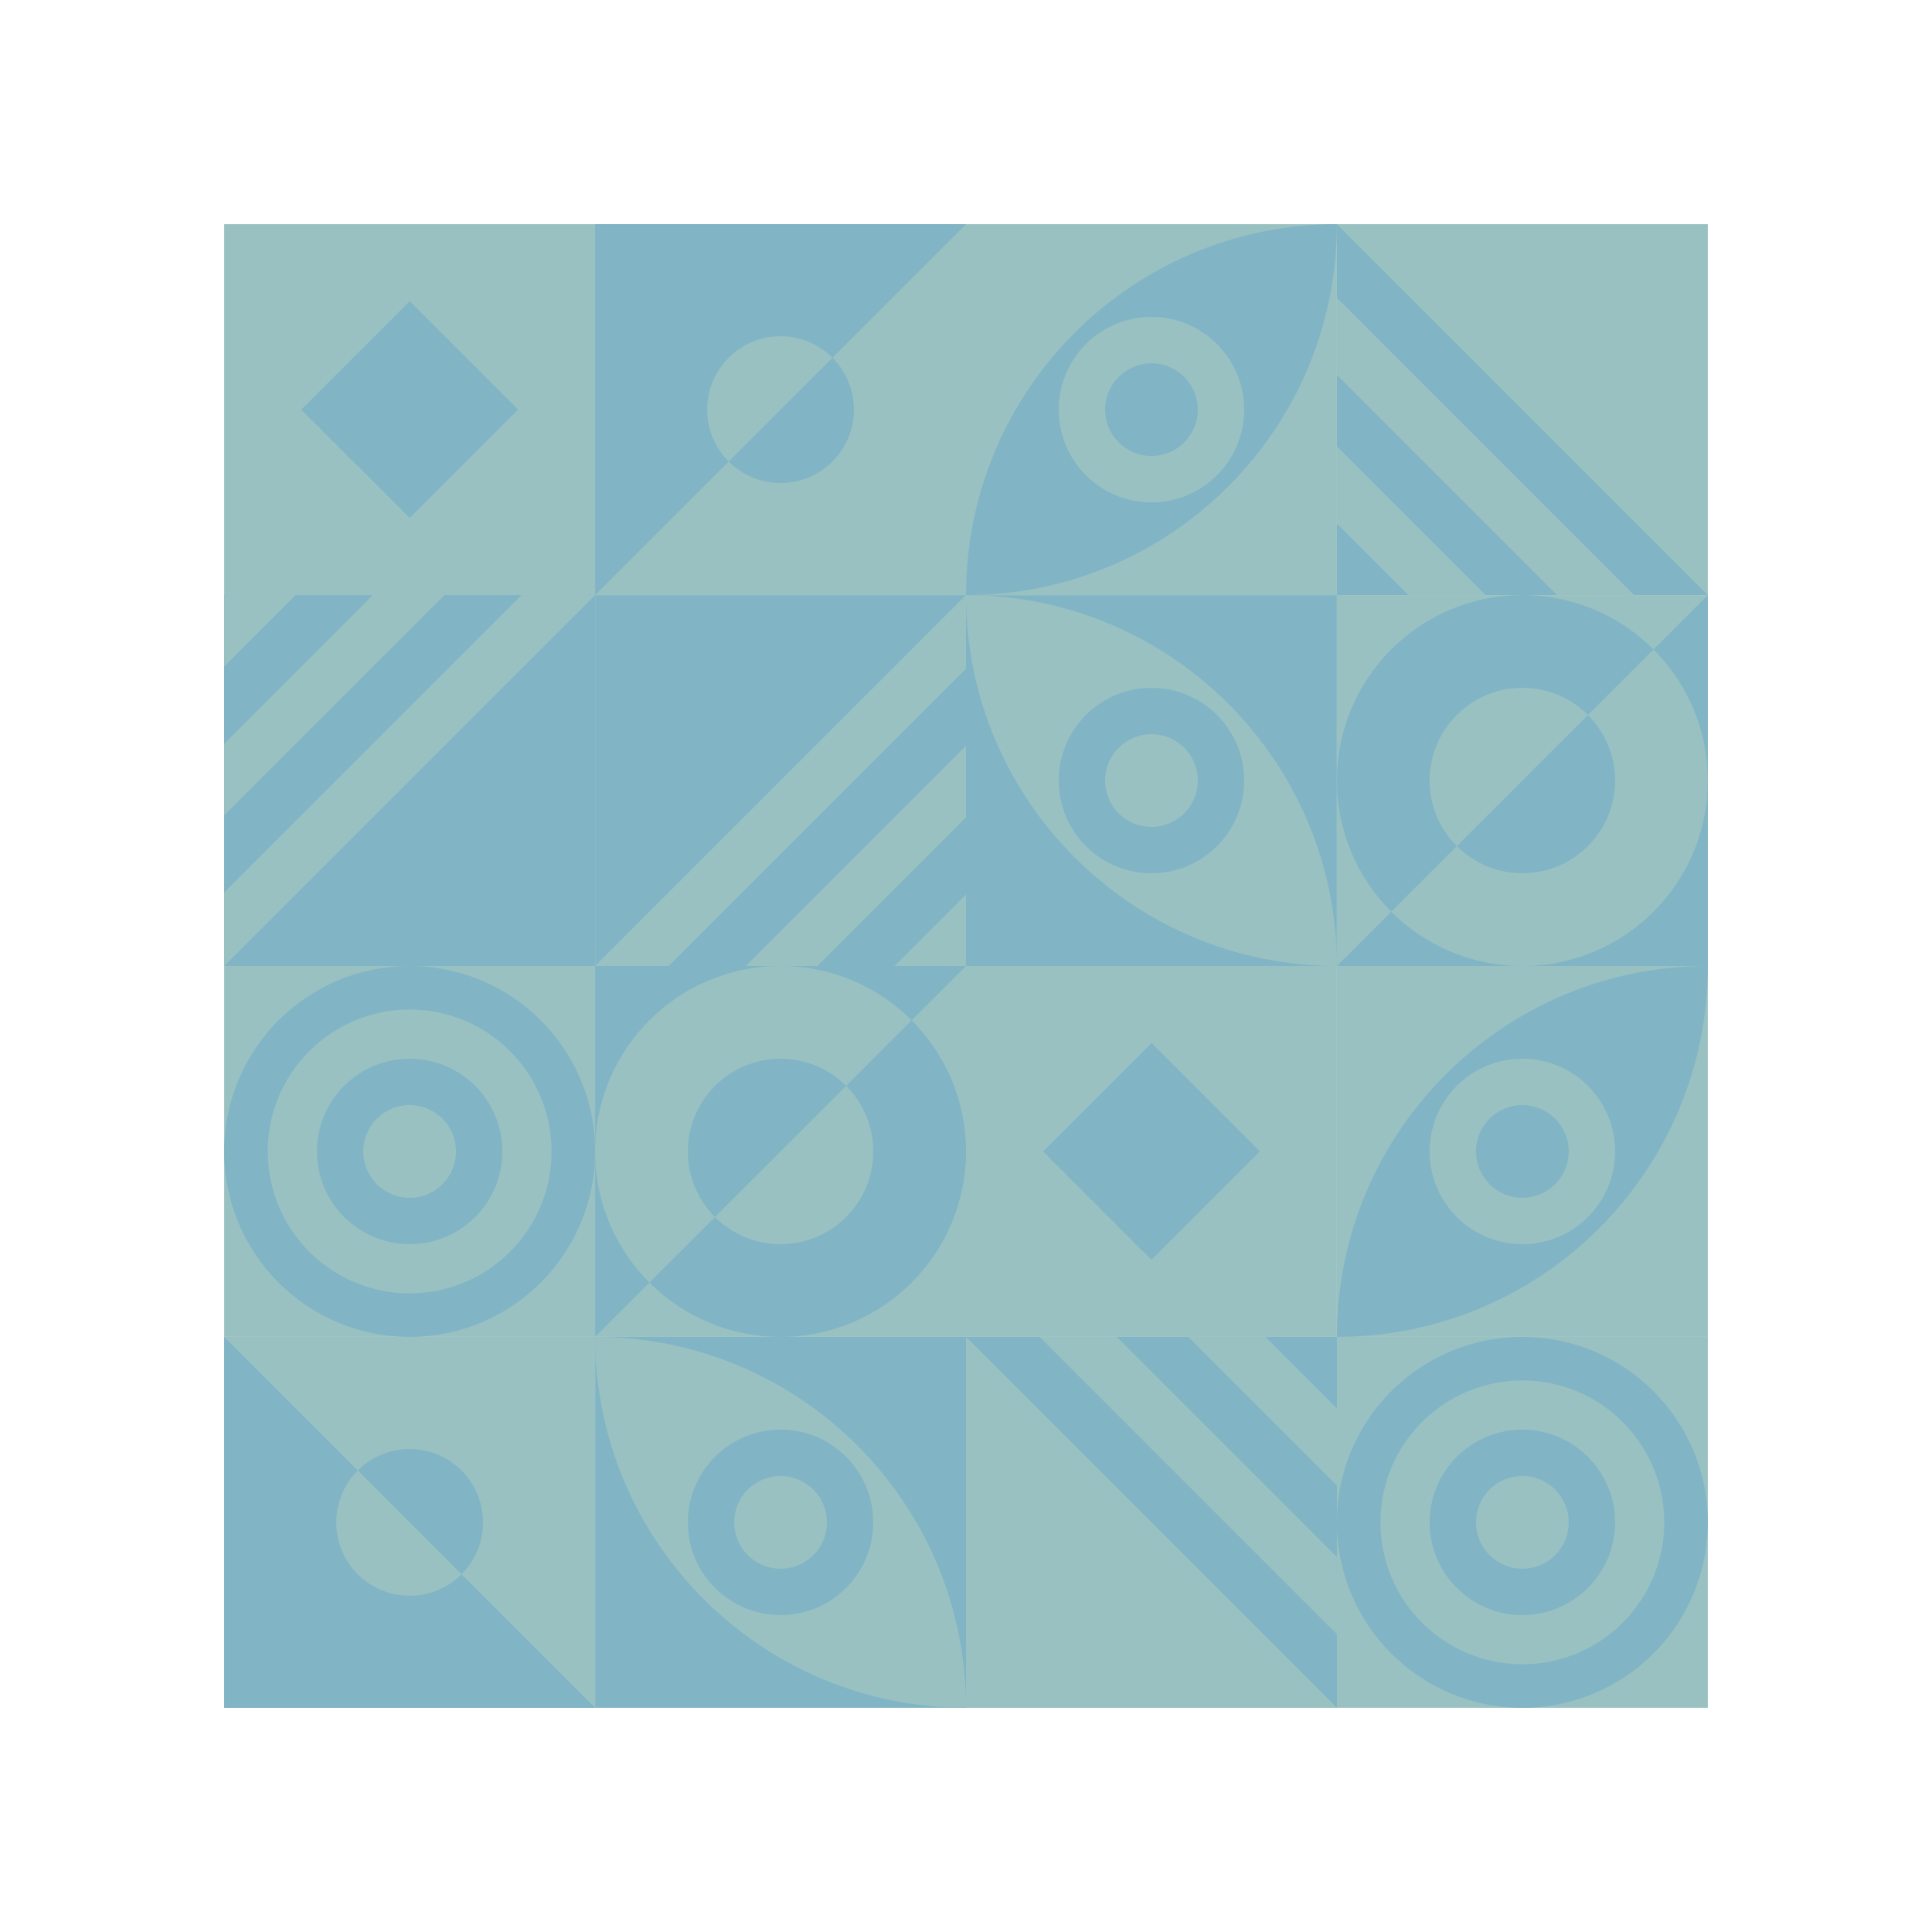
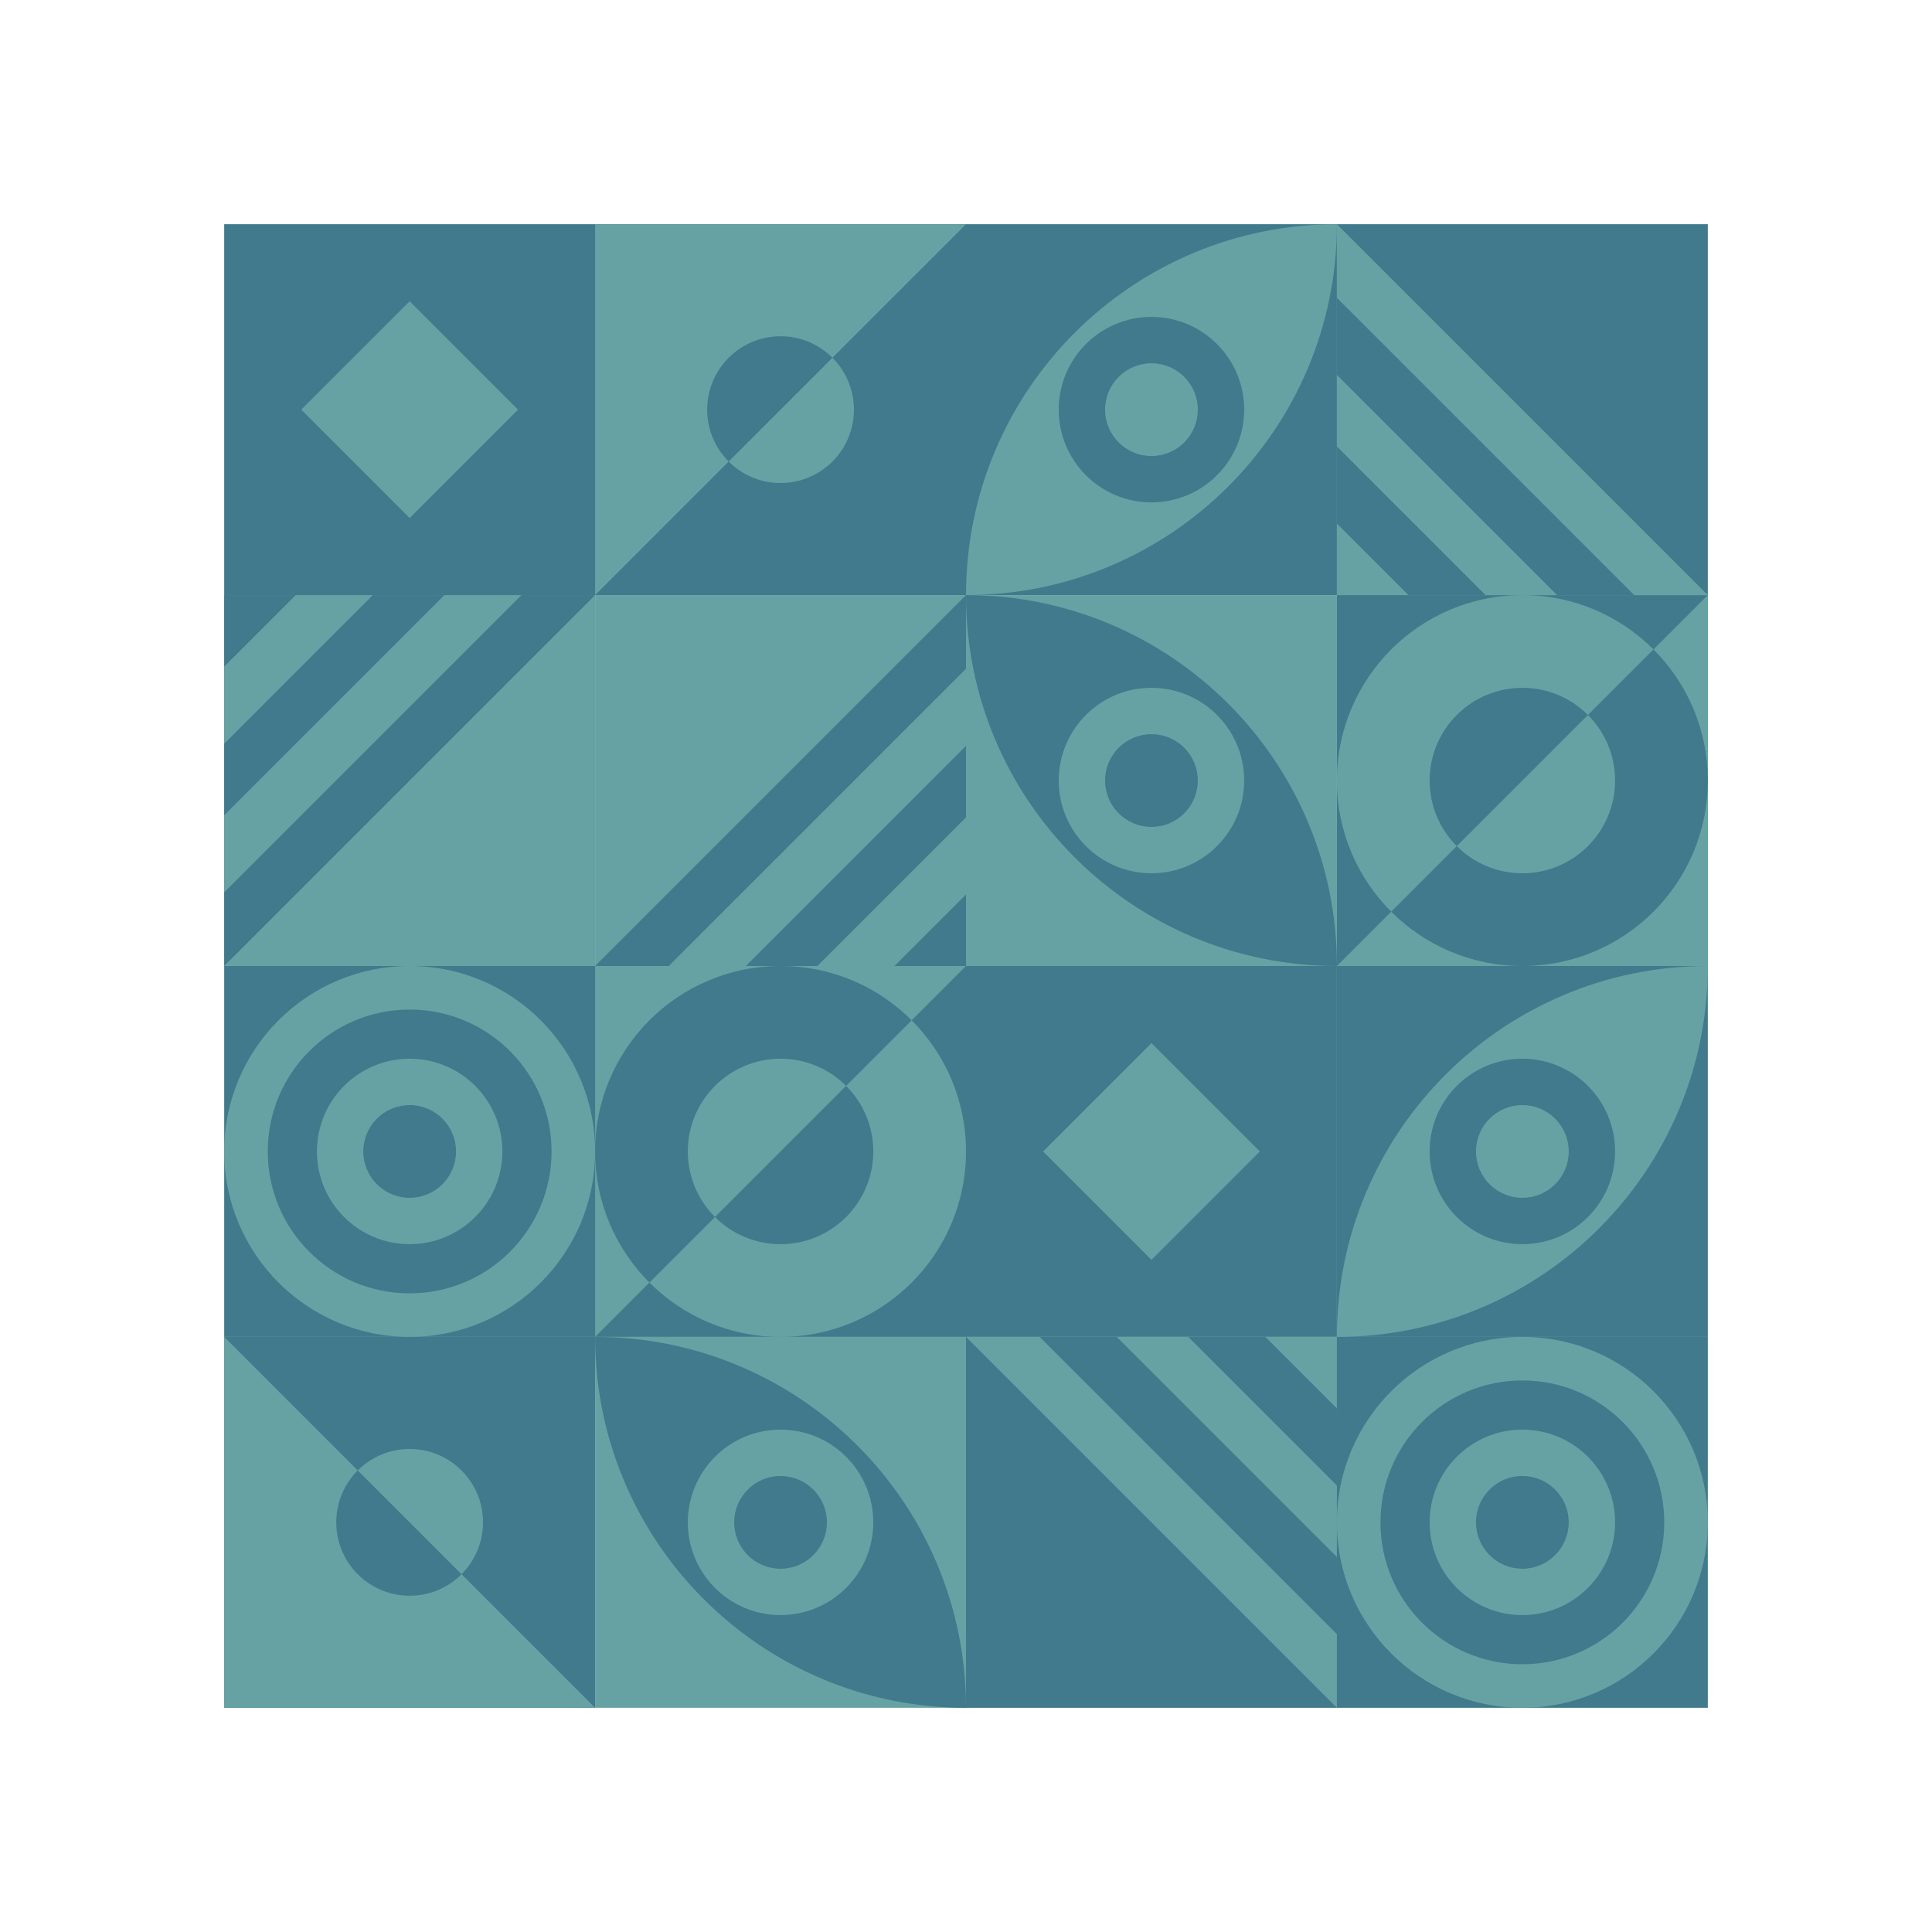
<svg xmlns="http://www.w3.org/2000/svg" xmlns:xlink="http://www.w3.org/1999/xlink" xml:space="preserve" stroke-miterlimit="10" style="fill-rule:nonzero;clip-rule:evenodd;stroke-linecap:round;stroke-linejoin:round" viewBox="0 0 1024 1024">
  <defs>
    <path id="a" d="M708.585 118.829h196.586v196.586H708.585z" />
    <path id="c" d="M512 315.415H315.415V512H512z" />
    <path id="e" d="M315.415 118.829H512v196.586H315.415z" />
    <path id="g" d="M413.707 20.537 512 118.829 315.415 315.415l-98.293-98.293z" />
    <path id="i" d="M315.415 512H512v196.585H315.415z" />
    <path id="k" d="M413.707 413.707 512 512 315.415 708.585l-98.293-98.292z" />
    <path id="n" d="M708.585 905.171H512V708.585h196.585z" />
    <path id="p" d="M118.829 512h196.586V315.415H118.829z" />
    <path id="r" d="M118.829 905.171h196.586V708.585H118.829z" />
    <path id="t" d="m217.122 1003.46 98.293-98.289-196.586-196.586-98.292 98.293z" />
    <path id="v" d="M905.171 512H708.585V315.415h196.586z" />
    <path id="x" d="M806.878 610.293 708.585 512l196.586-196.585 98.289 98.292z" />
  </defs>
-   <path fill="#99C1C2" d="M118.829 118.829h196.586v196.586H118.829z" />
-   <path fill="#81B5C5" d="m217.122 159.673 57.449 57.449-57.449 57.449-57.449-57.449z" />
-   <use xlink:href="#a" fill="#99C1C2" />
+   <path fill="#407A8C" d="M118.829 118.829h196.586v196.586H118.829z" />
+   <path fill="#66A2A3" d="m217.122 159.673 57.449 57.449-57.449 57.449-57.449-57.449z" />
+   <use xlink:href="#a" fill="#407A8C" />
  <clipPath id="b" clip-rule="nonzero">
    <use xlink:href="#a" />
  </clipPath>
  <g clip-path="url(#b)">
-     <path fill="#81B5C5" d="m708.585 118.829 196.586 196.586-98.293 98.292-196.585-196.585z" />
-     <path fill="#99C1C2" d="M708.585 157.86 866.14 315.415l-78.777 78.777-157.555-157.555z" />
-     <path fill="#81B5C5" d="m708.104 198.232 117.664 117.664-58.832 58.832-117.664-117.664z" />
-     <path fill="#99C1C2" d="m708.585 236.637 78.778 78.778-39.389 39.388-78.777-78.777z" />
-     <path fill="#81B5C5" d="m708.104 277.022 38.874 38.874-19.437 19.437-38.874-38.874z" />
+     <path fill="#66A2A3" d="m708.585 118.829 196.586 196.586-98.293 98.292-196.585-196.585z" />
+     <path fill="#407A8C" d="M708.585 157.86 866.14 315.415l-78.777 78.777-157.555-157.555z" />
+     <path fill="#66A2A3" d="m708.104 198.232 117.664 117.664-58.832 58.832-117.664-117.664z" />
+     <path fill="#407A8C" d="m708.585 236.637 78.778 78.778-39.389 39.388-78.777-78.777z" />
+     <path fill="#66A2A3" d="m708.104 277.022 38.874 38.874-19.437 19.437-38.874-38.874z" />
  </g>
-   <use xlink:href="#c" fill="#81B5C5" />
+   <use xlink:href="#c" fill="#66A2A3" />
  <clipPath id="d" clip-rule="nonzero">
    <use xlink:href="#c" />
  </clipPath>
  <g clip-path="url(#d)">
-     <path fill="#99C1C2" d="M512 315.415 315.415 512l98.292 98.293 196.586-196.586z" />
-     <path fill="#81B5C5" d="M512 354.445 354.445 512l78.778 78.777 157.554-157.554z" />
-     <path fill="#99C1C2" d="M512.481 394.817 394.817 512.481l58.832 58.832 117.664-117.664z" />
-     <path fill="#81B5C5" d="M512 433.223 433.223 512l39.388 39.389 78.778-78.778z" />
-     <path fill="#99C1C2" d="m512.481 473.607-38.874 38.874 19.437 19.437 38.874-38.874z" />
+     <path fill="#407A8C" d="M512 315.415 315.415 512l98.292 98.293 196.586-196.586z" />
+     <path fill="#66A2A3" d="M512 354.445 354.445 512l78.778 78.777 157.554-157.554z" />
+     <path fill="#407A8C" d="M512.481 394.817 394.817 512.481l58.832 58.832 117.664-117.664z" />
+     <path fill="#66A2A3" d="M512 433.223 433.223 512l39.388 39.389 78.778-78.778z" />
+     <path fill="#407A8C" d="m512.481 473.607-38.874 38.874 19.437 19.437 38.874-38.874z" />
  </g>
-   <use xlink:href="#e" fill="#99C1C2" />
+   <use xlink:href="#e" fill="#407A8C" />
  <clipPath id="f" clip-rule="nonzero">
    <use xlink:href="#e" />
  </clipPath>
  <g clip-path="url(#f)">
-     <path fill="#81B5C5" d="M374.813 217.122c0-21.481 17.414-38.894 38.894-38.894 21.481 0 38.895 17.413 38.895 38.894s-17.414 38.894-38.895 38.894c-21.48 0-38.894-17.413-38.894-38.894" />
-     <use xlink:href="#g" fill="#81B5C5" />
+     <path fill="#66A2A3" d="M374.813 217.122c0-21.481 17.414-38.894 38.894-38.894 21.481 0 38.895 17.413 38.895 38.894s-17.414 38.894-38.895 38.894c-21.48 0-38.894-17.413-38.894-38.894" />
+     <use xlink:href="#g" fill="#66A2A3" />
    <clipPath id="h" clip-rule="nonzero">
      <use xlink:href="#g" />
    </clipPath>
    <g clip-path="url(#h)">
-       <path fill="#99C1C2" d="M374.813 217.122c0-21.481 17.414-38.894 38.894-38.894 21.481 0 38.895 17.413 38.895 38.894s-17.414 38.894-38.895 38.894c-21.48 0-38.894-17.413-38.894-38.894" />
+       <path fill="#407A8C" d="M374.813 217.122c0-21.481 17.414-38.894 38.894-38.894 21.481 0 38.895 17.413 38.895 38.894s-17.414 38.894-38.895 38.894c-21.48 0-38.894-17.413-38.894-38.894" />
    </g>
  </g>
-   <use xlink:href="#i" fill="#99C1C2" />
+   <use xlink:href="#i" fill="#407A8C" />
  <clipPath id="j" clip-rule="nonzero">
    <use xlink:href="#i" />
  </clipPath>
  <g clip-path="url(#j)">
-     <path fill="#81B5C5" d="M315.415 610.293c0-54.286 44.007-98.293 98.292-98.293S512 556.007 512 610.293c0 54.285-44.007 98.292-98.293 98.292-54.285 0-98.292-44.007-98.292-98.292" />
-     <use xlink:href="#k" fill="#81B5C5" />
+     <path fill="#66A2A3" d="M315.415 610.293c0-54.286 44.007-98.293 98.292-98.293S512 556.007 512 610.293c0 54.285-44.007 98.292-98.293 98.292-54.285 0-98.292-44.007-98.292-98.292" />
+     <use xlink:href="#k" fill="#66A2A3" />
    <clipPath id="l" clip-rule="nonzero">
      <use xlink:href="#k" />
    </clipPath>
    <g clip-path="url(#l)">
-       <path fill="#99C1C2" d="M315.415 610.293c0-54.286 44.007-98.293 98.292-98.293S512 556.007 512 610.293c0 54.285-44.007 98.292-98.293 98.292-54.285 0-98.292-44.007-98.292-98.292" />
+       <path fill="#407A8C" d="M315.415 610.293c0-54.286 44.007-98.293 98.292-98.293S512 556.007 512 610.293c0 54.285-44.007 98.292-98.293 98.292-54.285 0-98.292-44.007-98.292-98.292" />
    </g>
-     <path fill="#99C1C2" d="M364.561 610.293c0-27.143 22.004-49.147 49.146-49.147 27.143 0 49.147 22.004 49.147 49.147s-22.004 49.146-49.147 49.146-49.146-22.004-49.146-49.146" />
+     <path fill="#407A8C" d="M364.561 610.293c0-27.143 22.004-49.147 49.146-49.147 27.143 0 49.147 22.004 49.147 49.147s-22.004 49.146-49.147 49.146-49.146-22.004-49.146-49.146" />
    <clipPath id="m" clip-rule="nonzero">
      <path d="M413.707 413.707 512 512 315.415 708.585l-98.293-98.292z" />
    </clipPath>
    <g clip-path="url(#m)">
-       <path fill="#81B5C5" d="M364.561 610.293c0-27.143 22.004-49.147 49.146-49.147 27.143 0 49.147 22.004 49.147 49.147s-22.004 49.146-49.147 49.146-49.146-22.004-49.146-49.146" />
+       <path fill="#66A2A3" d="M364.561 610.293c0-27.143 22.004-49.147 49.146-49.147 27.143 0 49.147 22.004 49.147 49.147s-22.004 49.146-49.147 49.146-49.146-22.004-49.146-49.146" />
    </g>
  </g>
-   <path fill="#99C1C2" d="M512 118.829h196.585v196.586H512z" />
-   <path fill="#81B5C5" d="M708.585 118.829C600.014 118.829 512 206.843 512 315.415c108.571 0 196.585-88.015 196.585-196.586" />
-   <path fill="#99C1C2" d="M561.146 217.122c0-27.143 22.004-49.146 49.147-49.146s49.146 22.003 49.146 49.146-22.004 49.146-49.146 49.146c-27.143 0-49.147-22.003-49.147-49.146" />
-   <path fill="#81B5C5" d="M585.72 217.122c0-13.571 11.001-24.573 24.573-24.573 13.571 0 24.573 11.002 24.573 24.573s-11.002 24.573-24.573 24.573-24.573-11.002-24.573-24.573m122.865 98.293H512V512h196.585z" />
-   <path fill="#99C1C2" d="M512 315.415c108.571 0 196.585 88.014 196.585 196.585C600.014 512 512 423.986 512 315.415" />
-   <path fill="#81B5C5" d="M659.439 413.707c0-27.142-22.004-49.146-49.146-49.146-27.143 0-49.147 22.004-49.147 49.146 0 27.143 22.004 49.147 49.147 49.147s49.146-22.004 49.146-49.147" />
-   <path fill="#99C1C2" d="M634.866 413.707c0-13.571-11.002-24.573-24.573-24.573s-24.573 11.002-24.573 24.573 11.001 24.573 24.573 24.573c13.571 0 24.573-11.001 24.573-24.573m270.305 294.878H708.585v196.586h196.586z" />
-   <path fill="#81B5C5" d="M905.171 806.878c0-54.285-44.007-98.293-98.293-98.293-54.285 0-98.293 44.008-98.293 98.293s44.008 98.293 98.293 98.293 98.293-44.007 98.293-98.293" />
-   <path fill="#99C1C2" d="M882.085 806.878c0-41.536-33.671-75.207-75.207-75.207s-75.207 33.671-75.207 75.207 33.671 75.207 75.207 75.207 75.207-33.671 75.207-75.207" />
-   <path fill="#81B5C5" d="M856.024 806.878c0-27.143-22.003-49.146-49.146-49.146s-49.146 22.003-49.146 49.146 22.003 49.146 49.146 49.146 49.146-22.003 49.146-49.146" />
-   <path fill="#99C1C2" d="M831.451 806.878c0-13.571-11.002-24.573-24.573-24.573s-24.573 11.002-24.573 24.573 11.002 24.573 24.573 24.573 24.573-11.002 24.573-24.573m-122.866-98.293H512V512h196.585z" />
-   <path fill="#81B5C5" d="m610.293 667.741-57.449-57.448 57.449-57.449 57.448 57.449z" />
-   <use xlink:href="#n" fill="#99C1C2" />
+   <path fill="#407A8C" d="M512 118.829h196.585v196.586H512z" />
+   <path fill="#66A2A3" d="M708.585 118.829C600.014 118.829 512 206.843 512 315.415c108.571 0 196.585-88.015 196.585-196.586" />
+   <path fill="#407A8C" d="M561.146 217.122c0-27.143 22.004-49.146 49.147-49.146s49.146 22.003 49.146 49.146-22.004 49.146-49.146 49.146c-27.143 0-49.147-22.003-49.147-49.146" />
+   <path fill="#66A2A3" d="M585.72 217.122c0-13.571 11.001-24.573 24.573-24.573 13.571 0 24.573 11.002 24.573 24.573s-11.002 24.573-24.573 24.573-24.573-11.002-24.573-24.573m122.865 98.293H512V512h196.585z" />
+   <path fill="#407A8C" d="M512 315.415c108.571 0 196.585 88.014 196.585 196.585C600.014 512 512 423.986 512 315.415" />
+   <path fill="#66A2A3" d="M659.439 413.707c0-27.142-22.004-49.146-49.146-49.146-27.143 0-49.147 22.004-49.147 49.146 0 27.143 22.004 49.147 49.147 49.147s49.146-22.004 49.146-49.147" />
+   <path fill="#407A8C" d="M634.866 413.707c0-13.571-11.002-24.573-24.573-24.573s-24.573 11.002-24.573 24.573 11.001 24.573 24.573 24.573c13.571 0 24.573-11.001 24.573-24.573m270.305 294.878H708.585v196.586h196.586z" />
+   <path fill="#66A2A3" d="M905.171 806.878c0-54.285-44.007-98.293-98.293-98.293-54.285 0-98.293 44.008-98.293 98.293s44.008 98.293 98.293 98.293 98.293-44.007 98.293-98.293" />
+   <path fill="#407A8C" d="M882.085 806.878c0-41.536-33.671-75.207-75.207-75.207s-75.207 33.671-75.207 75.207 33.671 75.207 75.207 75.207 75.207-33.671 75.207-75.207" />
+   <path fill="#66A2A3" d="M856.024 806.878c0-27.143-22.003-49.146-49.146-49.146s-49.146 22.003-49.146 49.146 22.003 49.146 49.146 49.146 49.146-22.003 49.146-49.146" />
+   <path fill="#407A8C" d="M831.451 806.878c0-13.571-11.002-24.573-24.573-24.573s-24.573 11.002-24.573 24.573 11.002 24.573 24.573 24.573 24.573-11.002 24.573-24.573m-122.866-98.293H512V512h196.585z" />
+   <path fill="#66A2A3" d="m610.293 667.741-57.449-57.448 57.449-57.449 57.448 57.449z" />
+   <use xlink:href="#n" fill="#407A8C" />
  <clipPath id="o" clip-rule="nonzero">
    <use xlink:href="#n" />
  </clipPath>
  <g clip-path="url(#o)">
-     <path fill="#81B5C5" d="M708.585 905.171 512 708.585l98.293-98.292 196.585 196.585z" />
-     <path fill="#99C1C2" d="M708.585 866.14 551.031 708.585l78.777-78.777 157.555 157.555z" />
-     <path fill="#81B5C5" d="M709.066 825.768 591.402 708.104l58.832-58.832 117.664 117.664z" />
-     <path fill="#99C1C2" d="m708.585 787.363-78.777-78.778 39.389-39.388 78.777 78.777z" />
-     <path fill="#81B5C5" d="m709.066 746.978-38.874-38.874 19.437-19.437 38.874 38.874z" />
+     <path fill="#66A2A3" d="M708.585 905.171 512 708.585l98.293-98.292 196.585 196.585z" />
+     <path fill="#407A8C" d="M708.585 866.14 551.031 708.585l78.777-78.777 157.555 157.555z" />
+     <path fill="#66A2A3" d="M709.066 825.768 591.402 708.104l58.832-58.832 117.664 117.664z" />
+     <path fill="#407A8C" d="m708.585 787.363-78.777-78.778 39.389-39.388 78.777 78.777z" />
+     <path fill="#66A2A3" d="m709.066 746.978-38.874-38.874 19.437-19.437 38.874 38.874z" />
  </g>
-   <use xlink:href="#p" fill="#81B5C5" />
+   <use xlink:href="#p" fill="#66A2A3" />
  <clipPath id="q" clip-rule="nonzero">
    <use xlink:href="#p" />
  </clipPath>
  <g clip-path="url(#q)">
-     <path fill="#99C1C2" d="m118.829 512 196.586-196.585-98.293-98.293L20.536 413.707z" />
-     <path fill="#81B5C5" d="m118.829 472.969 157.555-157.554-78.777-78.778L40.052 394.192z" />
-     <path fill="#99C1C2" d="m118.348 432.598 117.664-117.664-58.832-58.832L59.516 373.766z" />
-     <path fill="#81B5C5" d="m118.829 394.192 78.778-78.777-39.389-39.389-78.777 78.777z" />
-     <path fill="#99C1C2" d="m118.348 353.808 38.874-38.874-19.437-19.437-38.874 38.874z" />
+     <path fill="#407A8C" d="m118.829 512 196.586-196.585-98.293-98.293L20.536 413.707z" />
+     <path fill="#66A2A3" d="m118.829 472.969 157.555-157.554-78.777-78.778L40.052 394.192z" />
+     <path fill="#407A8C" d="m118.348 432.598 117.664-117.664-58.832-58.832L59.516 373.766z" />
+     <path fill="#66A2A3" d="m118.829 394.192 78.778-78.777-39.389-39.389-78.777 78.777z" />
+     <path fill="#407A8C" d="m118.348 353.808 38.874-38.874-19.437-19.437-38.874 38.874z" />
  </g>
-   <use xlink:href="#r" fill="#99C1C2" />
+   <use xlink:href="#r" fill="#407A8C" />
  <clipPath id="s" clip-rule="nonzero">
    <use xlink:href="#r" />
  </clipPath>
  <g clip-path="url(#s)">
-     <path fill="#81B5C5" d="M178.228 806.878c0 21.481 17.413 38.894 38.894 38.894s38.894-17.413 38.894-38.894-17.413-38.894-38.894-38.894-38.894 17.413-38.894 38.894" />
-     <use xlink:href="#t" fill="#81B5C5" />
+     <path fill="#66A2A3" d="M178.228 806.878c0 21.481 17.413 38.894 38.894 38.894s38.894-17.413 38.894-38.894-17.413-38.894-38.894-38.894-38.894 17.413-38.894 38.894" />
+     <use xlink:href="#t" fill="#66A2A3" />
    <clipPath id="u" clip-rule="nonzero">
      <use xlink:href="#t" />
    </clipPath>
    <g clip-path="url(#u)">
-       <path fill="#99C1C2" d="M178.228 806.878c0 21.481 17.413 38.894 38.894 38.894s38.894-17.413 38.894-38.894-17.413-38.894-38.894-38.894-38.894 17.413-38.894 38.894" />
+       <path fill="#407A8C" d="M178.228 806.878c0 21.481 17.413 38.894 38.894 38.894s38.894-17.413 38.894-38.894-17.413-38.894-38.894-38.894-38.894 17.413-38.894 38.894" />
    </g>
  </g>
-   <use xlink:href="#v" fill="#99C1C2" />
+   <use xlink:href="#v" fill="#407A8C" />
  <clipPath id="w" clip-rule="nonzero">
    <use xlink:href="#v" />
  </clipPath>
  <g clip-path="url(#w)">
-     <path fill="#81B5C5" d="M905.171 413.707c0 54.286-44.007 98.293-98.293 98.293-54.285 0-98.293-44.007-98.293-98.293 0-54.285 44.008-98.292 98.293-98.292s98.293 44.007 98.293 98.292" />
-     <use xlink:href="#x" fill="#81B5C5" />
+     <path fill="#66A2A3" d="M905.171 413.707c0 54.286-44.007 98.293-98.293 98.293-54.285 0-98.293-44.007-98.293-98.293 0-54.285 44.008-98.292 98.293-98.292s98.293 44.007 98.293 98.292" />
+     <use xlink:href="#x" fill="#66A2A3" />
    <clipPath id="y" clip-rule="nonzero">
      <use xlink:href="#x" />
    </clipPath>
    <g clip-path="url(#y)">
-       <path fill="#99C1C2" d="M905.171 413.707c0 54.286-44.007 98.293-98.293 98.293-54.285 0-98.293-44.007-98.293-98.293 0-54.285 44.008-98.292 98.293-98.292s98.293 44.007 98.293 98.292" />
+       <path fill="#407A8C" d="M905.171 413.707c0 54.286-44.007 98.293-98.293 98.293-54.285 0-98.293-44.007-98.293-98.293 0-54.285 44.008-98.292 98.293-98.292s98.293 44.007 98.293 98.292" />
    </g>
-     <path fill="#99C1C2" d="M856.024 413.707c0 27.143-22.003 49.147-49.146 49.147s-49.146-22.004-49.146-49.147 22.003-49.146 49.146-49.146 49.146 22.004 49.146 49.146" />
+     <path fill="#407A8C" d="M856.024 413.707c0 27.143-22.003 49.147-49.146 49.147s-49.146-22.004-49.146-49.147 22.003-49.146 49.146-49.146 49.146 22.004 49.146 49.146" />
    <clipPath id="z" clip-rule="nonzero">
      <path d="M806.878 610.293 708.585 512l196.586-196.585 98.289 98.292z" />
    </clipPath>
    <g clip-path="url(#z)">
-       <path fill="#81B5C5" d="M856.024 413.707c0 27.143-22.003 49.147-49.146 49.147s-49.146-22.004-49.146-49.147 22.003-49.146 49.146-49.146 49.146 22.004 49.146 49.146" />
+       <path fill="#66A2A3" d="M856.024 413.707c0 27.143-22.003 49.147-49.146 49.147s-49.146-22.004-49.146-49.147 22.003-49.146 49.146-49.146 49.146 22.004 49.146 49.146" />
    </g>
  </g>
-   <path fill="#99C1C2" d="M905.171 708.585H708.585V512h196.586z" />
-   <path fill="#81B5C5" d="M708.585 708.585c108.572 0 196.586-88.014 196.586-196.585-108.571 0-196.586 88.014-196.586 196.585" />
-   <path fill="#99C1C2" d="M856.024 610.293c0 27.142-22.003 49.146-49.146 49.146s-49.146-22.004-49.146-49.146c0-27.143 22.003-49.147 49.146-49.147s49.146 22.004 49.146 49.147" />
-   <path fill="#81B5C5" d="M831.451 610.293c0 13.571-11.002 24.573-24.573 24.573s-24.573-11.002-24.573-24.573 11.002-24.573 24.573-24.573 24.573 11.001 24.573 24.573M315.415 905.171H512V708.585H315.415z" />
-   <path fill="#99C1C2" d="M512 905.171c-108.571 0-196.585-88.014-196.585-196.586C423.986 708.585 512 796.6 512 905.171" />
-   <path fill="#81B5C5" d="M364.561 806.878c0 27.143 22.004 49.146 49.146 49.146 27.143 0 49.147-22.003 49.147-49.146s-22.004-49.146-49.147-49.146-49.146 22.003-49.146 49.146" />
-   <path fill="#99C1C2" d="M389.134 806.878c0 13.571 11.002 24.573 24.573 24.573s24.573-11.002 24.573-24.573-11.001-24.573-24.573-24.573c-13.571 0-24.573 11.002-24.573 24.573m-270.305-98.293h196.586V512H118.829z" />
-   <path fill="#81B5C5" d="M118.829 610.293c0 54.285 44.007 98.292 98.293 98.292 54.285 0 98.293-44.007 98.293-98.292S271.407 512 217.122 512s-98.293 44.007-98.293 98.293" />
-   <path fill="#99C1C2" d="M141.915 610.293c0 41.536 33.671 75.207 75.207 75.207s75.207-33.671 75.207-75.207-33.671-75.208-75.207-75.208-75.207 33.672-75.207 75.208" />
-   <path fill="#81B5C5" d="M167.976 610.293c0 27.142 22.003 49.146 49.146 49.146s49.146-22.004 49.146-49.146c0-27.143-22.003-49.147-49.146-49.147s-49.146 22.004-49.146 49.147" />
-   <path fill="#99C1C2" d="M192.549 610.293c0 13.571 11.002 24.573 24.573 24.573s24.573-11.002 24.573-24.573-11.002-24.573-24.573-24.573-24.573 11.001-24.573 24.573" />
+   <path fill="#407A8C" d="M905.171 708.585H708.585V512h196.586z" />
+   <path fill="#66A2A3" d="M708.585 708.585c108.572 0 196.586-88.014 196.586-196.585-108.571 0-196.586 88.014-196.586 196.585" />
+   <path fill="#407A8C" d="M856.024 610.293c0 27.142-22.003 49.146-49.146 49.146s-49.146-22.004-49.146-49.146c0-27.143 22.003-49.147 49.146-49.147s49.146 22.004 49.146 49.147" />
+   <path fill="#66A2A3" d="M831.451 610.293c0 13.571-11.002 24.573-24.573 24.573s-24.573-11.002-24.573-24.573 11.002-24.573 24.573-24.573 24.573 11.001 24.573 24.573M315.415 905.171H512V708.585H315.415z" />
+   <path fill="#407A8C" d="M512 905.171c-108.571 0-196.585-88.014-196.585-196.586C423.986 708.585 512 796.6 512 905.171" />
+   <path fill="#66A2A3" d="M364.561 806.878c0 27.143 22.004 49.146 49.146 49.146 27.143 0 49.147-22.003 49.147-49.146s-22.004-49.146-49.147-49.146-49.146 22.003-49.146 49.146" />
+   <path fill="#407A8C" d="M389.134 806.878c0 13.571 11.002 24.573 24.573 24.573s24.573-11.002 24.573-24.573-11.001-24.573-24.573-24.573c-13.571 0-24.573 11.002-24.573 24.573m-270.305-98.293h196.586V512H118.829z" />
+   <path fill="#66A2A3" d="M118.829 610.293c0 54.285 44.007 98.292 98.293 98.292 54.285 0 98.293-44.007 98.293-98.292S271.407 512 217.122 512s-98.293 44.007-98.293 98.293" />
+   <path fill="#407A8C" d="M141.915 610.293c0 41.536 33.671 75.207 75.207 75.207s75.207-33.671 75.207-75.207-33.671-75.208-75.207-75.208-75.207 33.672-75.207 75.208" />
+   <path fill="#66A2A3" d="M167.976 610.293c0 27.142 22.003 49.146 49.146 49.146s49.146-22.004 49.146-49.146c0-27.143-22.003-49.147-49.146-49.147s-49.146 22.004-49.146 49.147" />
+   <path fill="#407A8C" d="M192.549 610.293c0 13.571 11.002 24.573 24.573 24.573s24.573-11.002 24.573-24.573-11.002-24.573-24.573-24.573-24.573 11.001-24.573 24.573" />
</svg>
